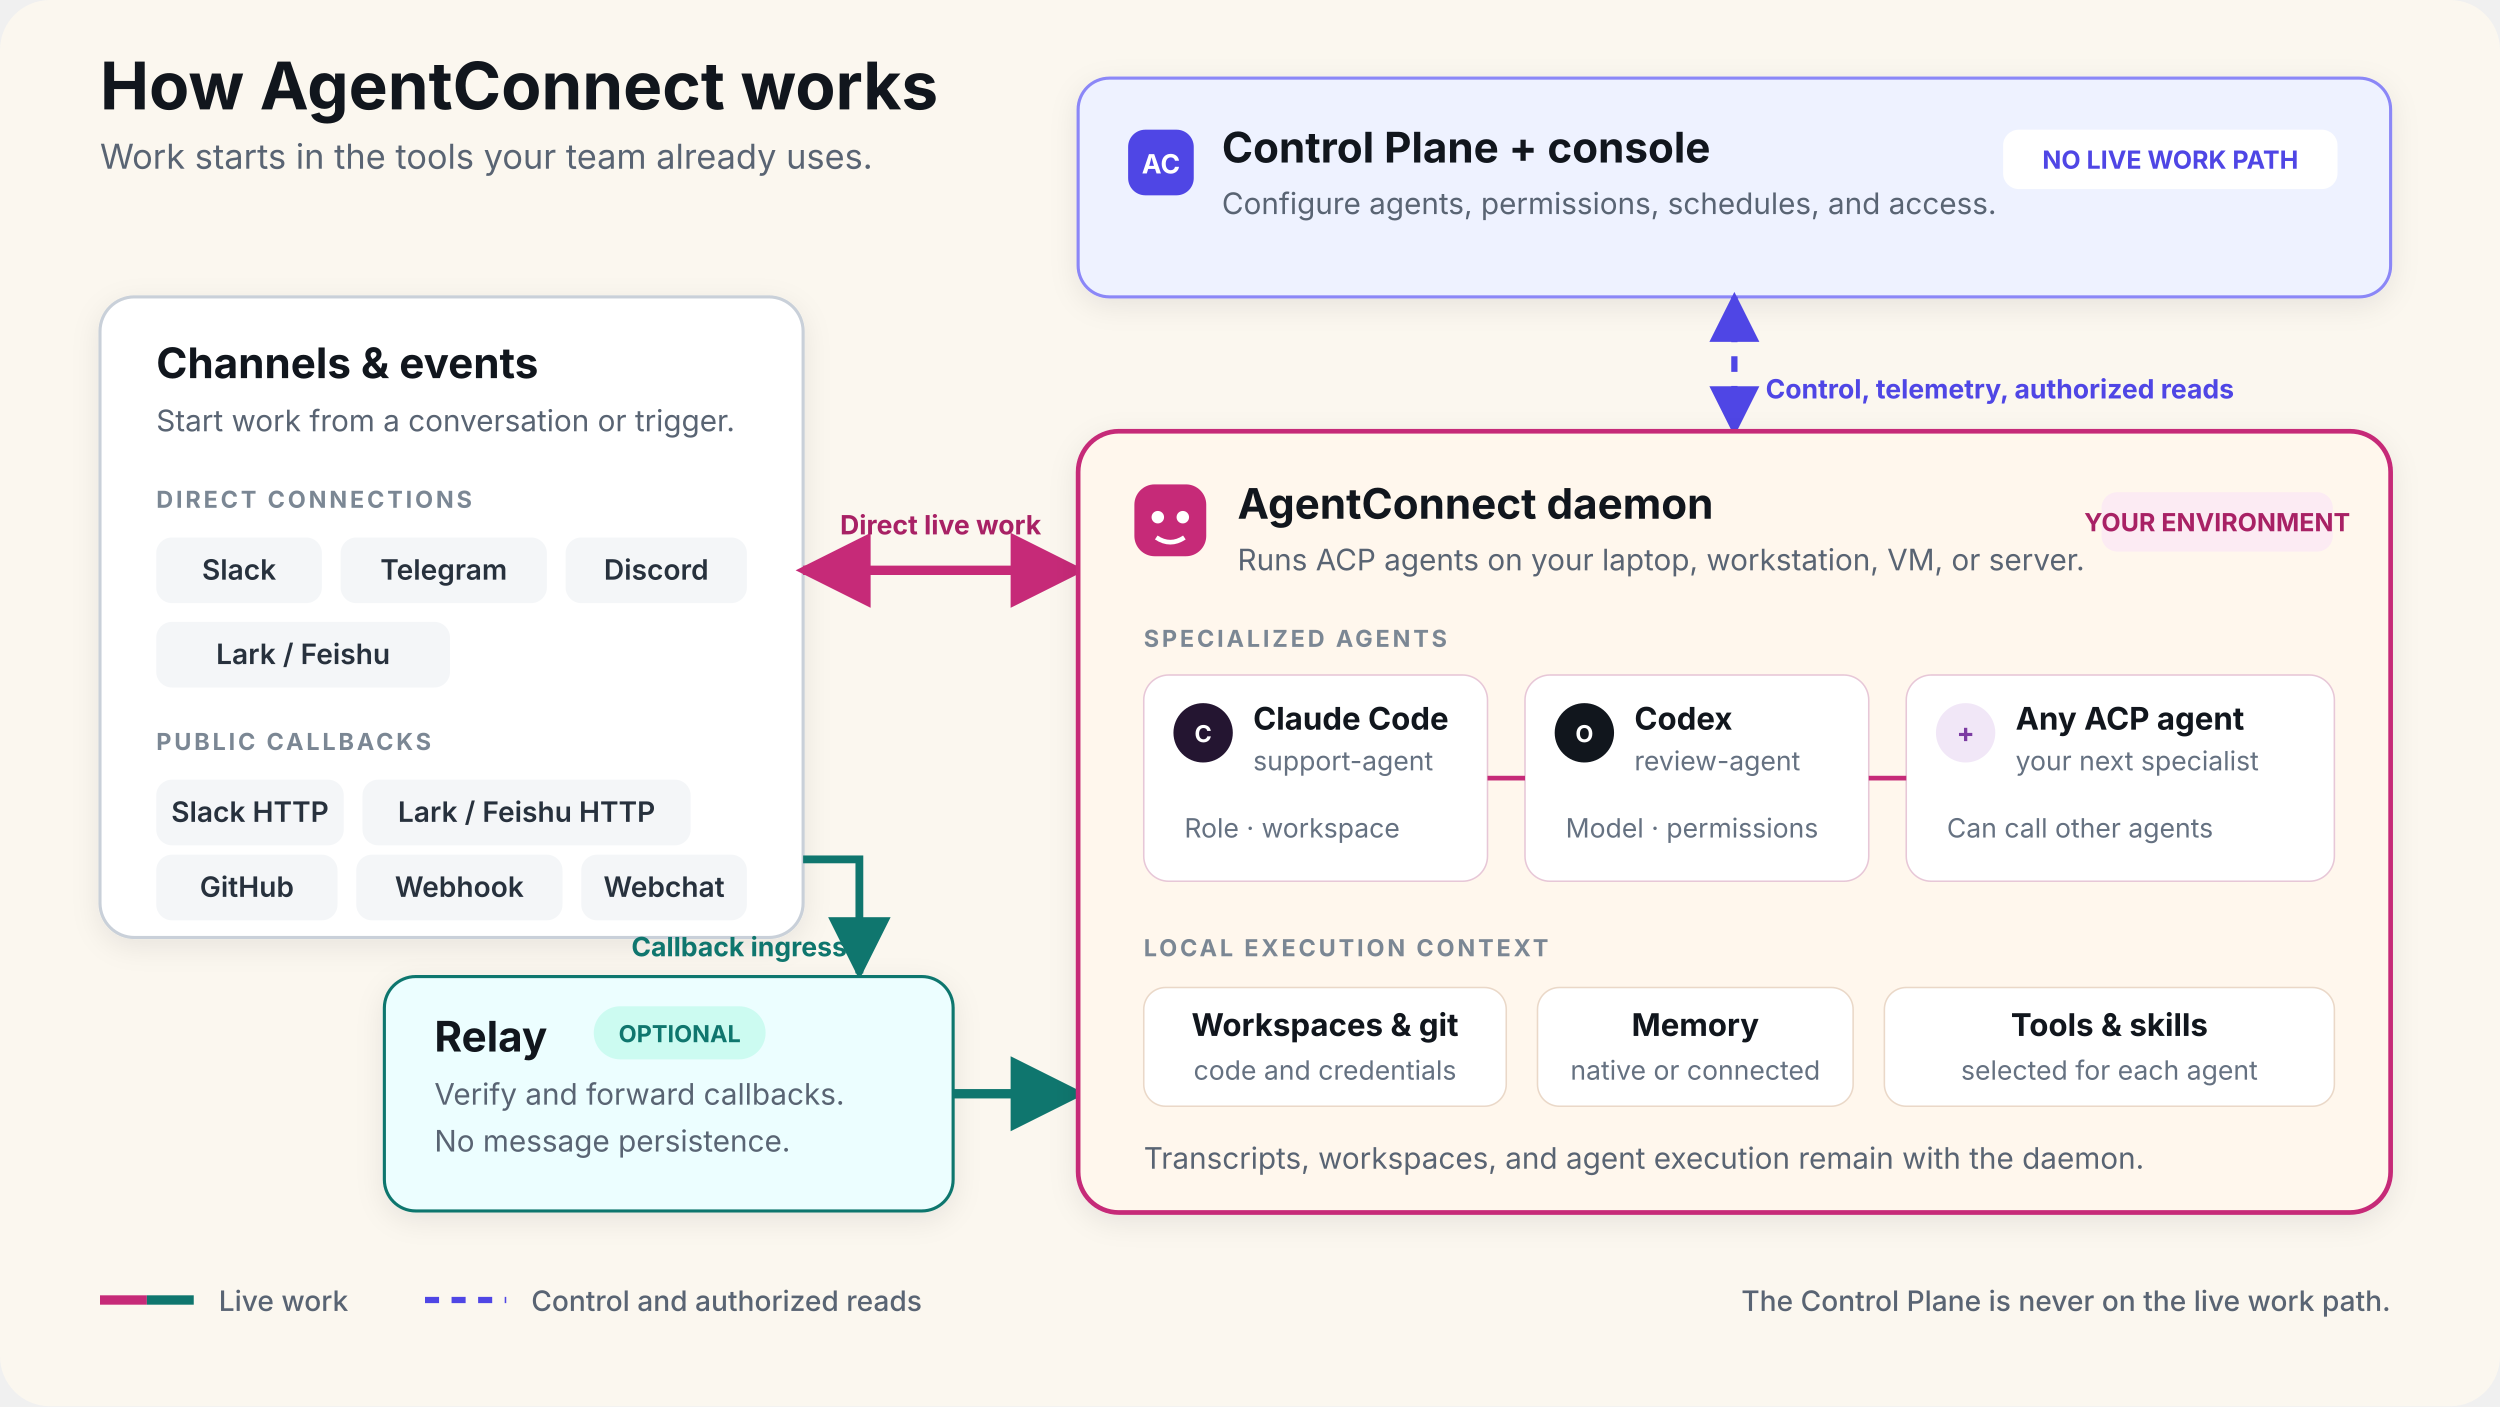
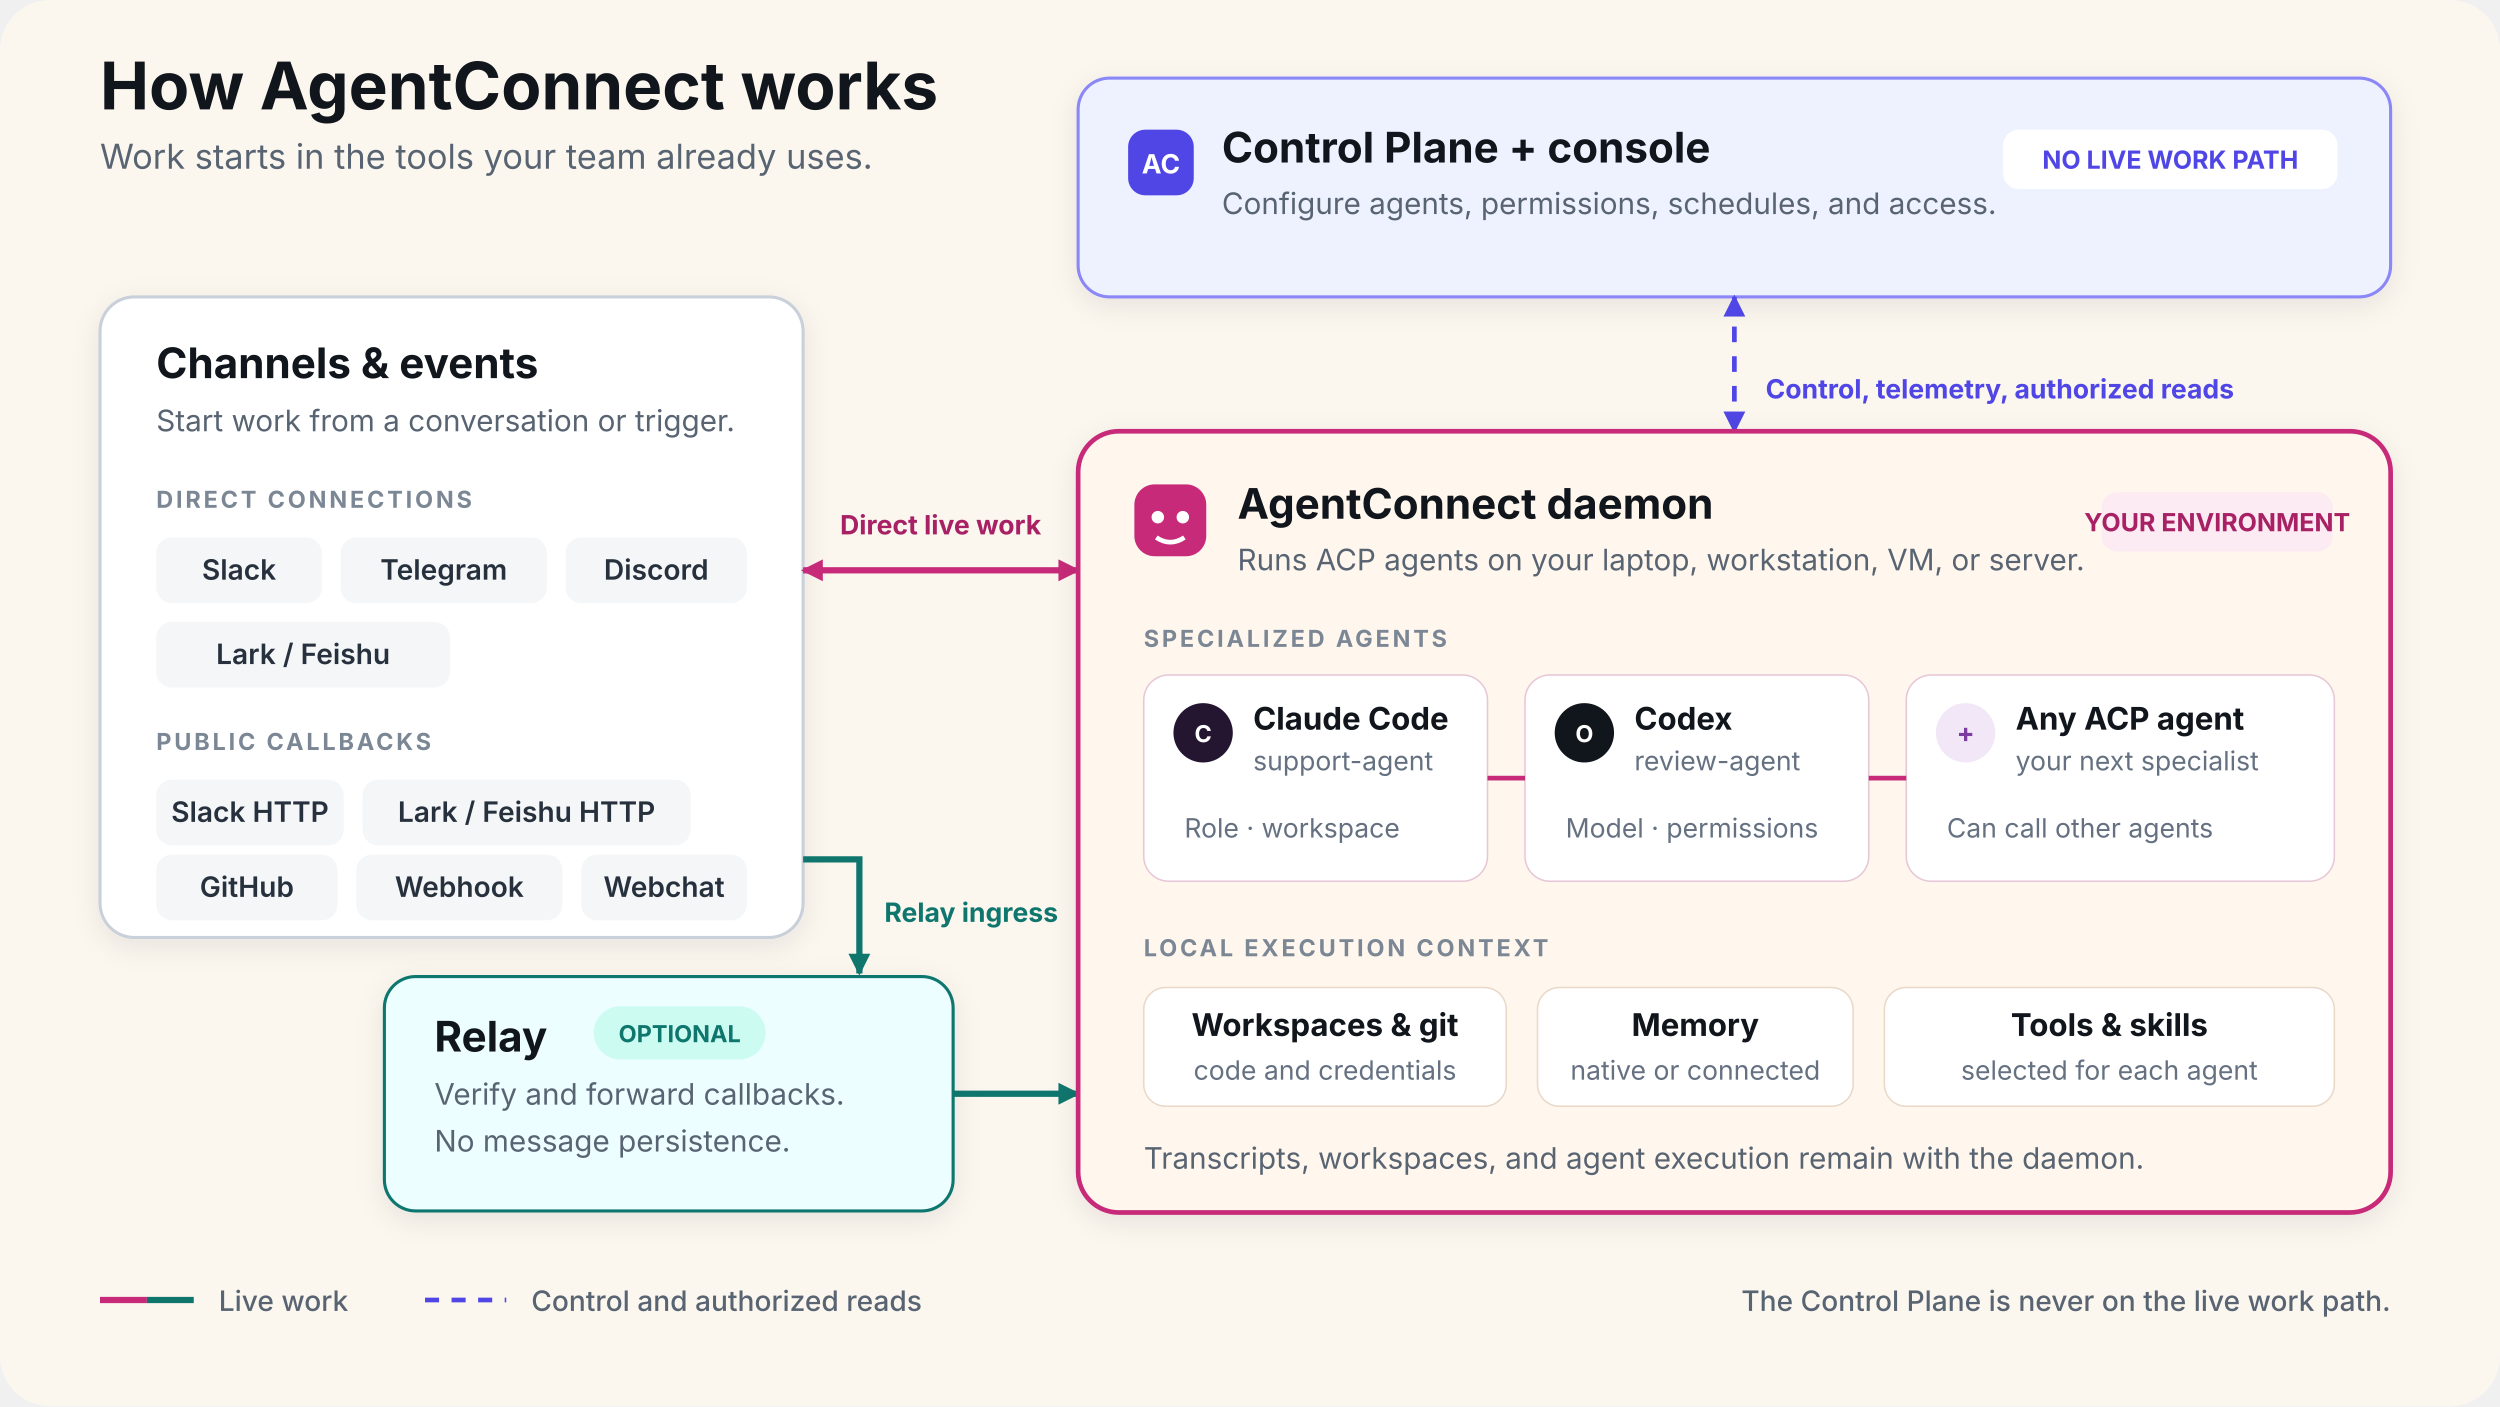
<svg xmlns="http://www.w3.org/2000/svg" width="1600" height="900" viewBox="0 0 1600 900" role="img" aria-labelledby="title description">
  <defs>
    <filter id="shadow" x="-10%" y="-15%" width="120%" height="140%">
      <feDropShadow dx="0" dy="5" stdDeviation="9" flood-color="#11161d" flood-opacity="0.08" />
    </filter>
-     <marker id="arrow-pink" viewBox="0 0 10 10" refX="9" refY="5" markerWidth="8" markerHeight="8" orient="auto-start-reverse">
+     <marker id="arrow-pink" viewBox="0 0 10 10" refX="9" refY="5" markerWidth="14" markerHeight="14" markerUnits="userSpaceOnUse" orient="auto-start-reverse">
      <path d="M 0 0 L 10 5 L 0 10 z" fill="#c62a78" />
    </marker>
-     <marker id="arrow-teal" viewBox="0 0 10 10" refX="9" refY="5" markerWidth="8" markerHeight="8" orient="auto-start-reverse">
+     <marker id="arrow-teal" viewBox="0 0 10 10" refX="9" refY="5" markerWidth="14" markerHeight="14" markerUnits="userSpaceOnUse" orient="auto-start-reverse">
      <path d="M 0 0 L 10 5 L 0 10 z" fill="#0f766e" />
    </marker>
-     <marker id="arrow-blue" viewBox="0 0 10 10" refX="9" refY="5" markerWidth="8" markerHeight="8" orient="auto-start-reverse">
+     <marker id="arrow-blue" viewBox="0 0 10 10" refX="9" refY="5" markerWidth="14" markerHeight="14" markerUnits="userSpaceOnUse" orient="auto-start-reverse">
      <path d="M 0 0 L 10 5 L 0 10 z" fill="#4f46e5" />
    </marker>
    <style>
      .title {
        font: 700 42px -apple-system, BlinkMacSystemFont, "Segoe UI", sans-serif;
        fill: #11161d;
      }
      .subtitle {
        font: 400 22px -apple-system, BlinkMacSystemFont, "Segoe UI", sans-serif;
        fill: #596473;
      }
      .card-title {
        font: 700 27px -apple-system, BlinkMacSystemFont, "Segoe UI", sans-serif;
        fill: #11161d;
      }
      .card-copy {
        font: 400 19px -apple-system, BlinkMacSystemFont, "Segoe UI", sans-serif;
        fill: #596473;
      }
      .eyebrow {
        font: 700 15px -apple-system, BlinkMacSystemFont, "Segoe UI", sans-serif;
        letter-spacing: 1.8px;
        fill: #7b8794;
      }
      .chip {
        font: 600 18px -apple-system, BlinkMacSystemFont, "Segoe UI", sans-serif;
        fill: #27313d;
      }
      .agent-title {
        font: 700 20px -apple-system, BlinkMacSystemFont, "Segoe UI", sans-serif;
        fill: #11161d;
      }
      .agent-copy {
        font: 400 17px -apple-system, BlinkMacSystemFont, "Segoe UI", sans-serif;
        fill: #657181;
      }
      .path-label {
        font: 700 17px -apple-system, BlinkMacSystemFont, "Segoe UI", sans-serif;
      }
      .footer {
        font: 500 18px -apple-system, BlinkMacSystemFont, "Segoe UI", sans-serif;
        fill: #596473;
      }
    </style>
  </defs>
  <rect width="1600" height="900" rx="32" fill="#fbf7ef" />
  <text x="64" y="70" class="title">How AgentConnect works</text>
  <text x="64" y="108" class="subtitle">
    Work starts in the tools your team already uses.
  </text>
  <g filter="url(#shadow)">
    <rect x="690" y="50" width="840" height="140" rx="20" fill="#eef2ff" stroke="#8b87f7" stroke-width="2" />
  </g>
  <rect x="722" y="83" width="42" height="42" rx="11" fill="#4f46e5" />
  <text x="743" y="111" text-anchor="middle" style="font:700 17px -apple-system, BlinkMacSystemFont, 'Segoe UI', sans-serif; fill:#ffffff">
    AC
  </text>
  <text x="782" y="104" class="card-title">Control Plane + console</text>
  <text x="782" y="137" class="card-copy">
    Configure agents, permissions, schedules, and access.
  </text>
  <rect x="1282" y="83" width="214" height="38" rx="10" fill="#ffffff" />
  <text x="1389" y="108" text-anchor="middle" style="font:700 16px -apple-system, BlinkMacSystemFont, 'Segoe UI', sans-serif; fill:#4f46e5">
    NO LIVE WORK PATH
  </text>
-   <line x1="1110" y1="190" x2="1110" y2="276" stroke="#4f46e5" stroke-width="4" stroke-dasharray="10 9" marker-start="url(#arrow-blue)" marker-end="url(#arrow-blue)" />
+   <line x1="1110" y1="190" x2="1110" y2="276" stroke="#4f46e5" stroke-width="3" stroke-dasharray="10 9" marker-start="url(#arrow-blue)" marker-end="url(#arrow-blue)" />
  <text x="1130" y="255" class="path-label" fill="#4f46e5">
    Control, telemetry, authorized reads
  </text>
  <g filter="url(#shadow)">
    <rect x="64" y="190" width="450" height="410" rx="22" fill="#ffffff" stroke="#c9d0d9" stroke-width="2" />
  </g>
  <text x="100" y="242" class="card-title">Channels &amp; events</text>
  <text x="100" y="276" class="card-copy">Start work from a conversation or trigger.</text>
  <text x="100" y="325" class="eyebrow">DIRECT CONNECTIONS</text>
  <rect x="100" y="344" width="106" height="42" rx="10" fill="#f4f6f8" />
  <text x="153" y="371" text-anchor="middle" class="chip">Slack</text>
  <rect x="218" y="344" width="132" height="42" rx="10" fill="#f4f6f8" />
  <text x="284" y="371" text-anchor="middle" class="chip">Telegram</text>
  <rect x="362" y="344" width="116" height="42" rx="10" fill="#f4f6f8" />
  <text x="420" y="371" text-anchor="middle" class="chip">Discord</text>
  <rect x="100" y="398" width="188" height="42" rx="10" fill="#f4f6f8" />
  <text x="194" y="425" text-anchor="middle" class="chip">Lark / Feishu</text>
  <text x="100" y="480" class="eyebrow">PUBLIC CALLBACKS</text>
  <rect x="100" y="499" width="120" height="42" rx="10" fill="#f4f6f8" />
  <text x="160" y="526" text-anchor="middle" class="chip">Slack HTTP</text>
  <rect x="232" y="499" width="210" height="42" rx="10" fill="#f4f6f8" />
  <text x="337" y="526" text-anchor="middle" class="chip">Lark / Feishu HTTP</text>
  <rect x="100" y="547" width="116" height="42" rx="10" fill="#f4f6f8" />
  <text x="158" y="574" text-anchor="middle" class="chip">GitHub</text>
  <rect x="228" y="547" width="132" height="42" rx="10" fill="#f4f6f8" />
  <text x="294" y="574" text-anchor="middle" class="chip">Webhook</text>
  <rect x="372" y="547" width="106" height="42" rx="10" fill="#f4f6f8" />
  <text x="425" y="574" text-anchor="middle" class="chip">Webchat</text>
-   <line x1="514" y1="365" x2="690" y2="365" stroke="#c62a78" stroke-width="6" marker-start="url(#arrow-pink)" marker-end="url(#arrow-pink)" />
+   <line x1="514" y1="365" x2="690" y2="365" stroke="#c62a78" stroke-width="4" marker-start="url(#arrow-pink)" marker-end="url(#arrow-pink)" />
  <text x="602" y="342" text-anchor="middle" class="path-label" fill="#a82165">
    Direct live work
  </text>
-   <path d="M 514 550 H 550 V 623" fill="none" stroke="#0f766e" stroke-width="5" marker-end="url(#arrow-teal)" />
-   <text x="542" y="612" text-anchor="end" class="path-label" fill="#0f766e">
-     Callback ingress
+   <path d="M 514 550 H 550 V 623" fill="none" stroke="#0f766e" stroke-width="4" marker-end="url(#arrow-teal)" />
+   <text x="566" y="590" class="path-label" fill="#0f766e">
+     Relay ingress
  </text>
  <g filter="url(#shadow)">
    <rect x="246" y="625" width="364" height="150" rx="20" fill="#ecfeff" stroke="#0f766e" stroke-width="2" />
  </g>
  <text x="278" y="673" class="card-title">Relay</text>
  <rect x="380" y="644" width="110" height="34" rx="17" fill="#ccfbf1" />
  <text x="435" y="667" text-anchor="middle" style="font:700 15px -apple-system, BlinkMacSystemFont, 'Segoe UI', sans-serif; fill:#0f766e">
    OPTIONAL
  </text>
  <text x="278" y="707" class="card-copy">Verify and forward callbacks.</text>
  <text x="278" y="737" class="card-copy">No message persistence.</text>
-   <line x1="610" y1="700" x2="690" y2="700" stroke="#0f766e" stroke-width="6" marker-end="url(#arrow-teal)" />
+   <line x1="610" y1="700" x2="690" y2="700" stroke="#0f766e" stroke-width="4" marker-end="url(#arrow-teal)" />
  <g filter="url(#shadow)">
    <rect x="690" y="276" width="840" height="500" rx="26" fill="#fff7ed" stroke="#c62a78" stroke-width="3" />
  </g>
  <rect x="726" y="310" width="46" height="46" rx="13" fill="#c62a78" />
  <circle cx="741" cy="331" r="4" fill="#ffffff" />
  <circle cx="757" cy="331" r="4" fill="#ffffff" />
  <path d="M 740 344 Q 749 350 758 344" fill="none" stroke="#ffffff" stroke-width="3" />
  <text x="792" y="332" class="card-title">AgentConnect daemon</text>
  <text x="792" y="365" class="card-copy">
    Runs ACP agents on your laptop, workstation, VM, or server.
  </text>
  <rect x="1345" y="315" width="148" height="38" rx="10" fill="#fcebf3" />
  <text x="1419" y="340" text-anchor="middle" style="font:700 16px -apple-system, BlinkMacSystemFont, 'Segoe UI', sans-serif; fill:#a82165">
    YOUR ENVIRONMENT
  </text>
  <text x="732" y="414" class="eyebrow">SPECIALIZED AGENTS</text>
  <rect x="732" y="432" width="220" height="132" rx="16" fill="#ffffff" stroke="#e7c7d7" />
  <circle cx="770" cy="469" r="19" fill="#241531" />
  <text x="770" y="475" text-anchor="middle" style="font:700 15px -apple-system, BlinkMacSystemFont, 'Segoe UI', sans-serif; fill:#ffffff">
    C
  </text>
  <text x="802" y="467" class="agent-title">Claude Code</text>
  <text x="802" y="493" class="agent-copy">support-agent</text>
  <text x="758" y="536" class="agent-copy">Role · workspace</text>
  <rect x="976" y="432" width="220" height="132" rx="16" fill="#ffffff" stroke="#e7c7d7" />
  <circle cx="1014" cy="469" r="19" fill="#11161d" />
  <text x="1014" y="475" text-anchor="middle" style="font:700 15px -apple-system, BlinkMacSystemFont, 'Segoe UI', sans-serif; fill:#ffffff">
    O
  </text>
  <text x="1046" y="467" class="agent-title">Codex</text>
  <text x="1046" y="493" class="agent-copy">review-agent</text>
  <text x="1002" y="536" class="agent-copy">Model · permissions</text>
  <rect x="1220" y="432" width="274" height="132" rx="16" fill="#ffffff" stroke="#e7c7d7" />
  <circle cx="1258" cy="469" r="19" fill="#f1e7f7" />
  <text x="1258" y="475" text-anchor="middle" style="font:700 17px -apple-system, BlinkMacSystemFont, 'Segoe UI', sans-serif; fill:#7c3ca2">
    +
  </text>
  <text x="1290" y="467" class="agent-title">Any ACP agent</text>
  <text x="1290" y="493" class="agent-copy">your next specialist</text>
  <text x="1246" y="536" class="agent-copy">Can call other agents</text>
  <line x1="952" y1="498" x2="976" y2="498" stroke="#c62a78" stroke-width="3" />
  <line x1="1196" y1="498" x2="1220" y2="498" stroke="#c62a78" stroke-width="3" />
  <text x="732" y="612" class="eyebrow">LOCAL EXECUTION CONTEXT</text>
  <rect x="732" y="632" width="232" height="76" rx="14" fill="#ffffff" stroke="#ead8c8" />
  <text x="848" y="663" text-anchor="middle" class="agent-title">Workspaces &amp; git</text>
  <text x="848" y="691" text-anchor="middle" class="agent-copy">code and credentials</text>
  <rect x="984" y="632" width="202" height="76" rx="14" fill="#ffffff" stroke="#ead8c8" />
  <text x="1085" y="663" text-anchor="middle" class="agent-title">Memory</text>
  <text x="1085" y="691" text-anchor="middle" class="agent-copy">native or connected</text>
  <rect x="1206" y="632" width="288" height="76" rx="14" fill="#ffffff" stroke="#ead8c8" />
  <text x="1350" y="663" text-anchor="middle" class="agent-title">Tools &amp; skills</text>
  <text x="1350" y="691" text-anchor="middle" class="agent-copy">selected for each agent</text>
  <text x="732" y="748" class="card-copy">
    Transcripts, workspaces, and agent execution remain with the daemon.
  </text>
-   <line x1="64" y1="832" x2="94" y2="832" stroke="#c62a78" stroke-width="6" />
-   <line x1="94" y1="832" x2="124" y2="832" stroke="#0f766e" stroke-width="6" />
+   <line x1="64" y1="832" x2="94" y2="832" stroke="#c62a78" stroke-width="4" />
+   <line x1="94" y1="832" x2="124" y2="832" stroke="#0f766e" stroke-width="4" />
  <text x="140" y="839" class="footer">Live work</text>
-   <line x1="272" y1="832" x2="324" y2="832" stroke="#4f46e5" stroke-width="4" stroke-dasharray="9 8" />
+   <line x1="272" y1="832" x2="324" y2="832" stroke="#4f46e5" stroke-width="3" stroke-dasharray="9 8" />
  <text x="340" y="839" class="footer">Control and authorized reads</text>
  <text x="1530" y="839" text-anchor="end" class="footer">
    The Control Plane is never on the live work path.
  </text>
</svg>
